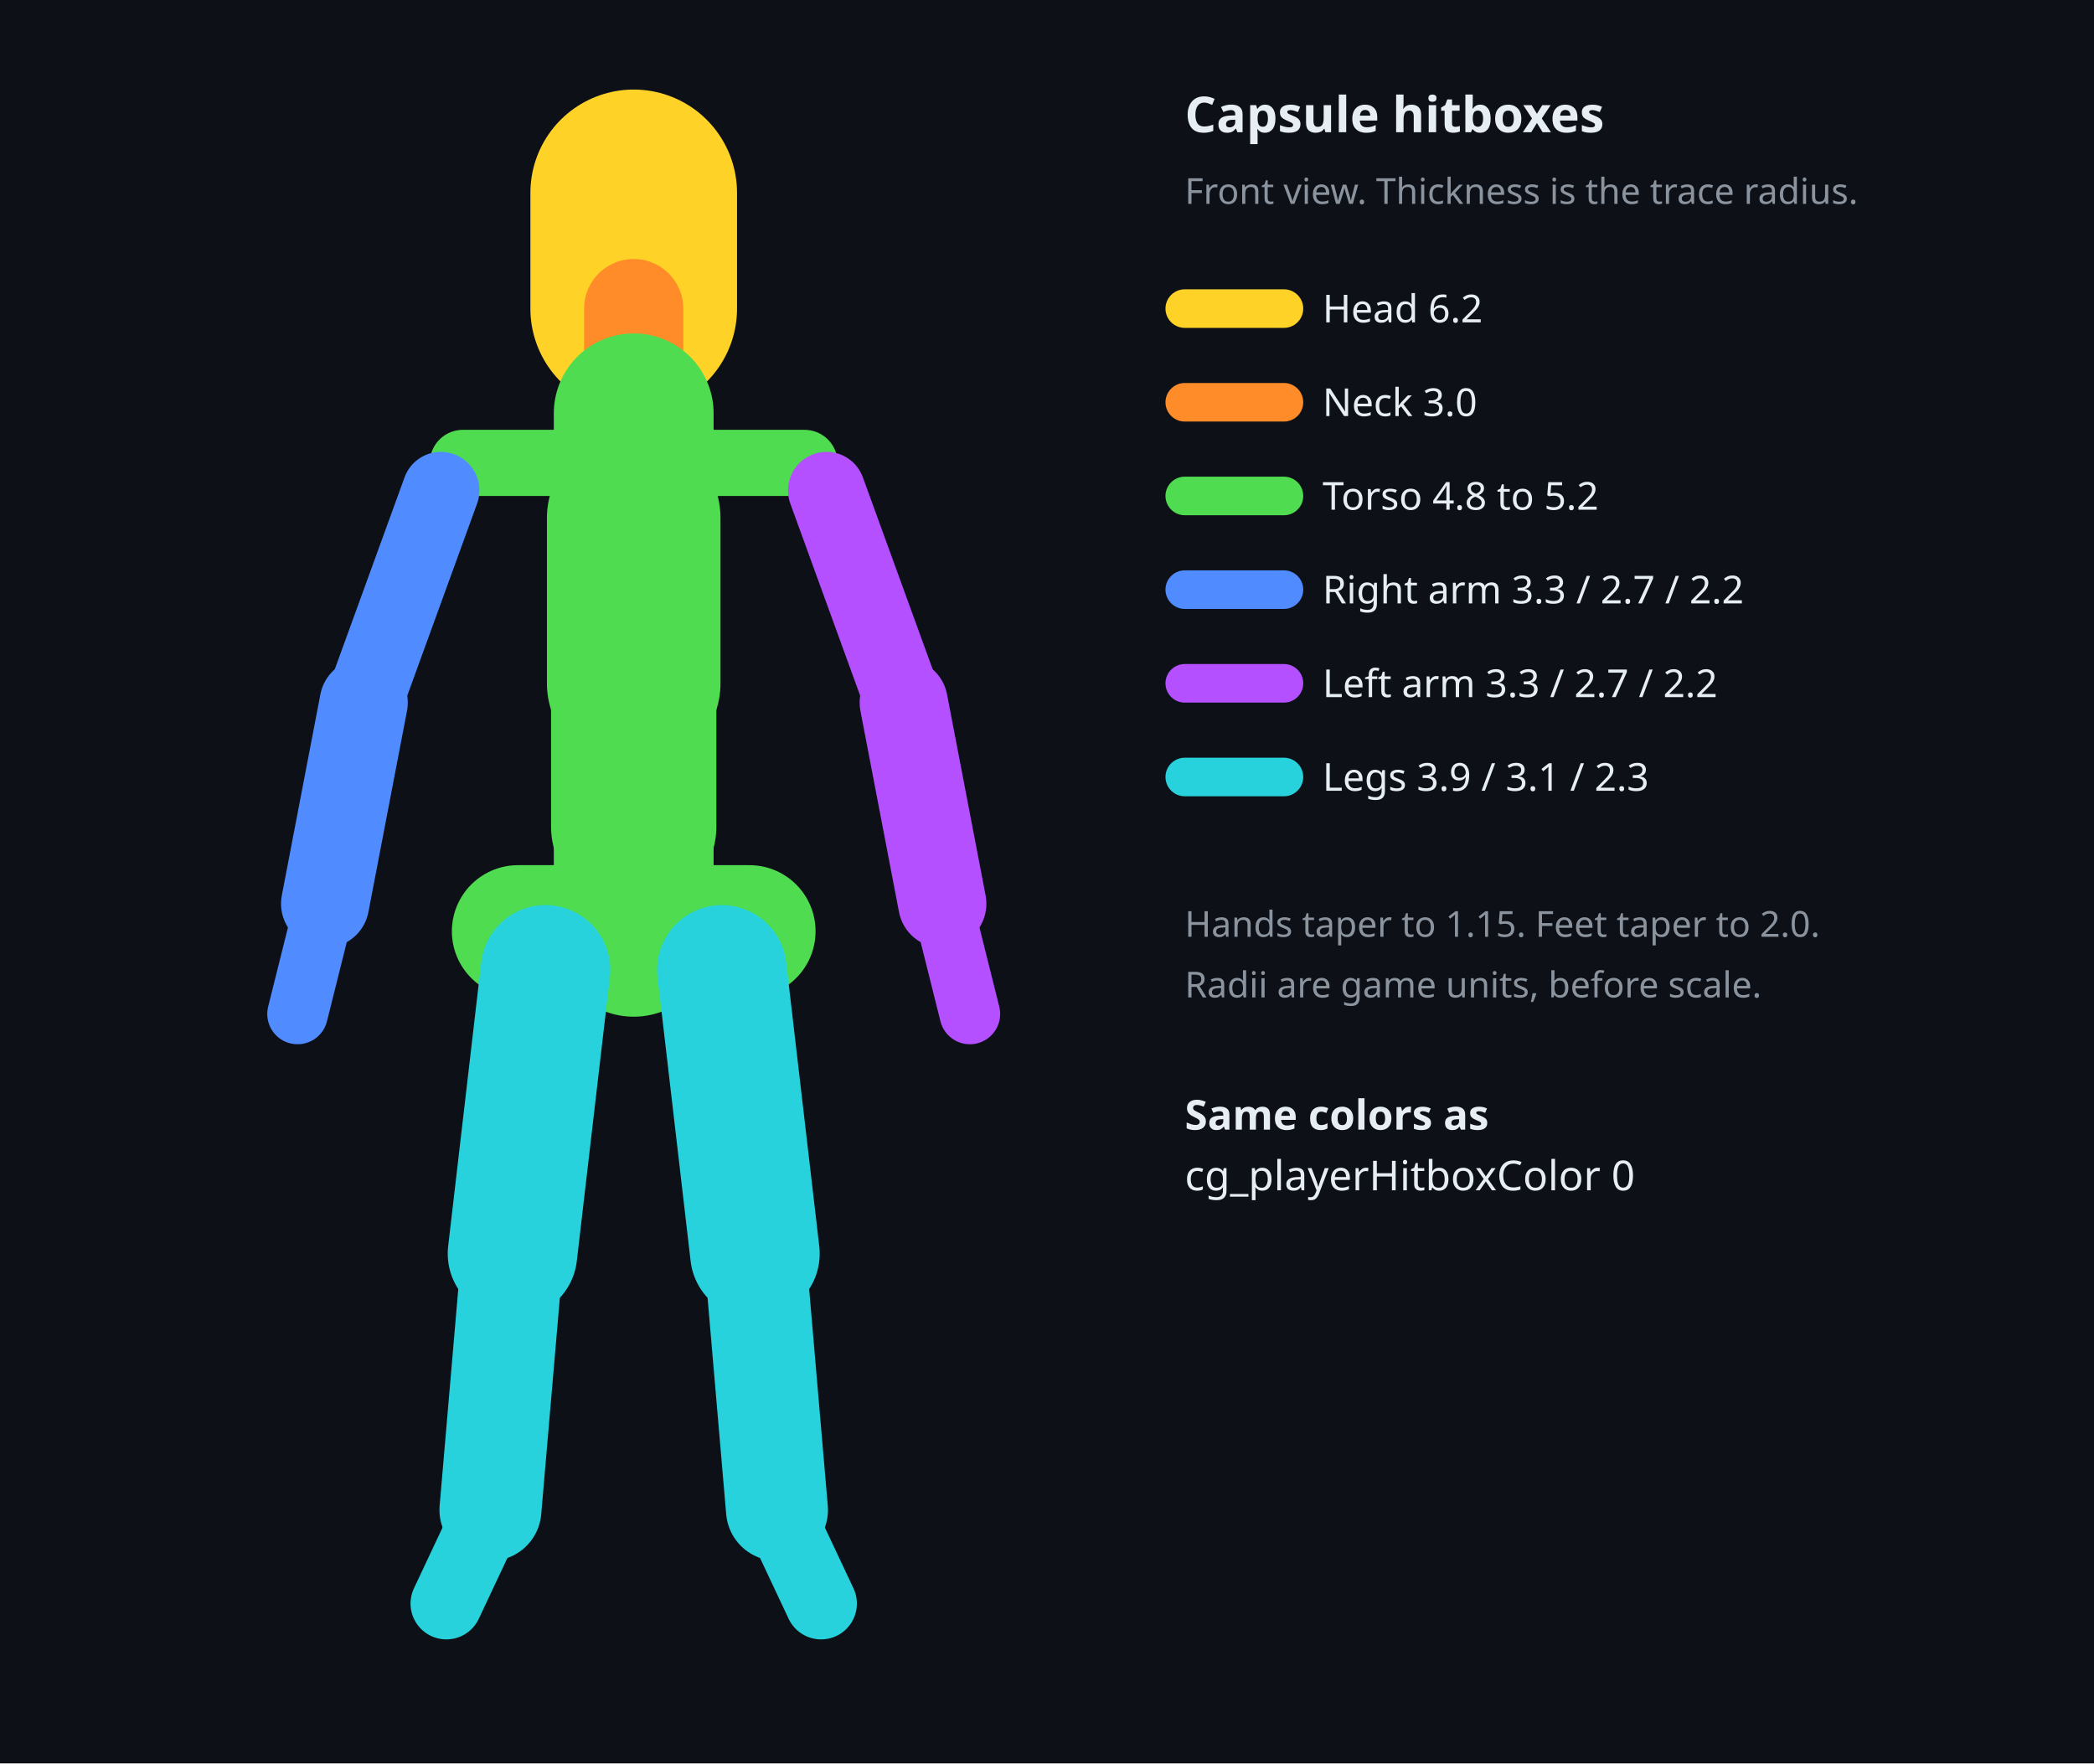
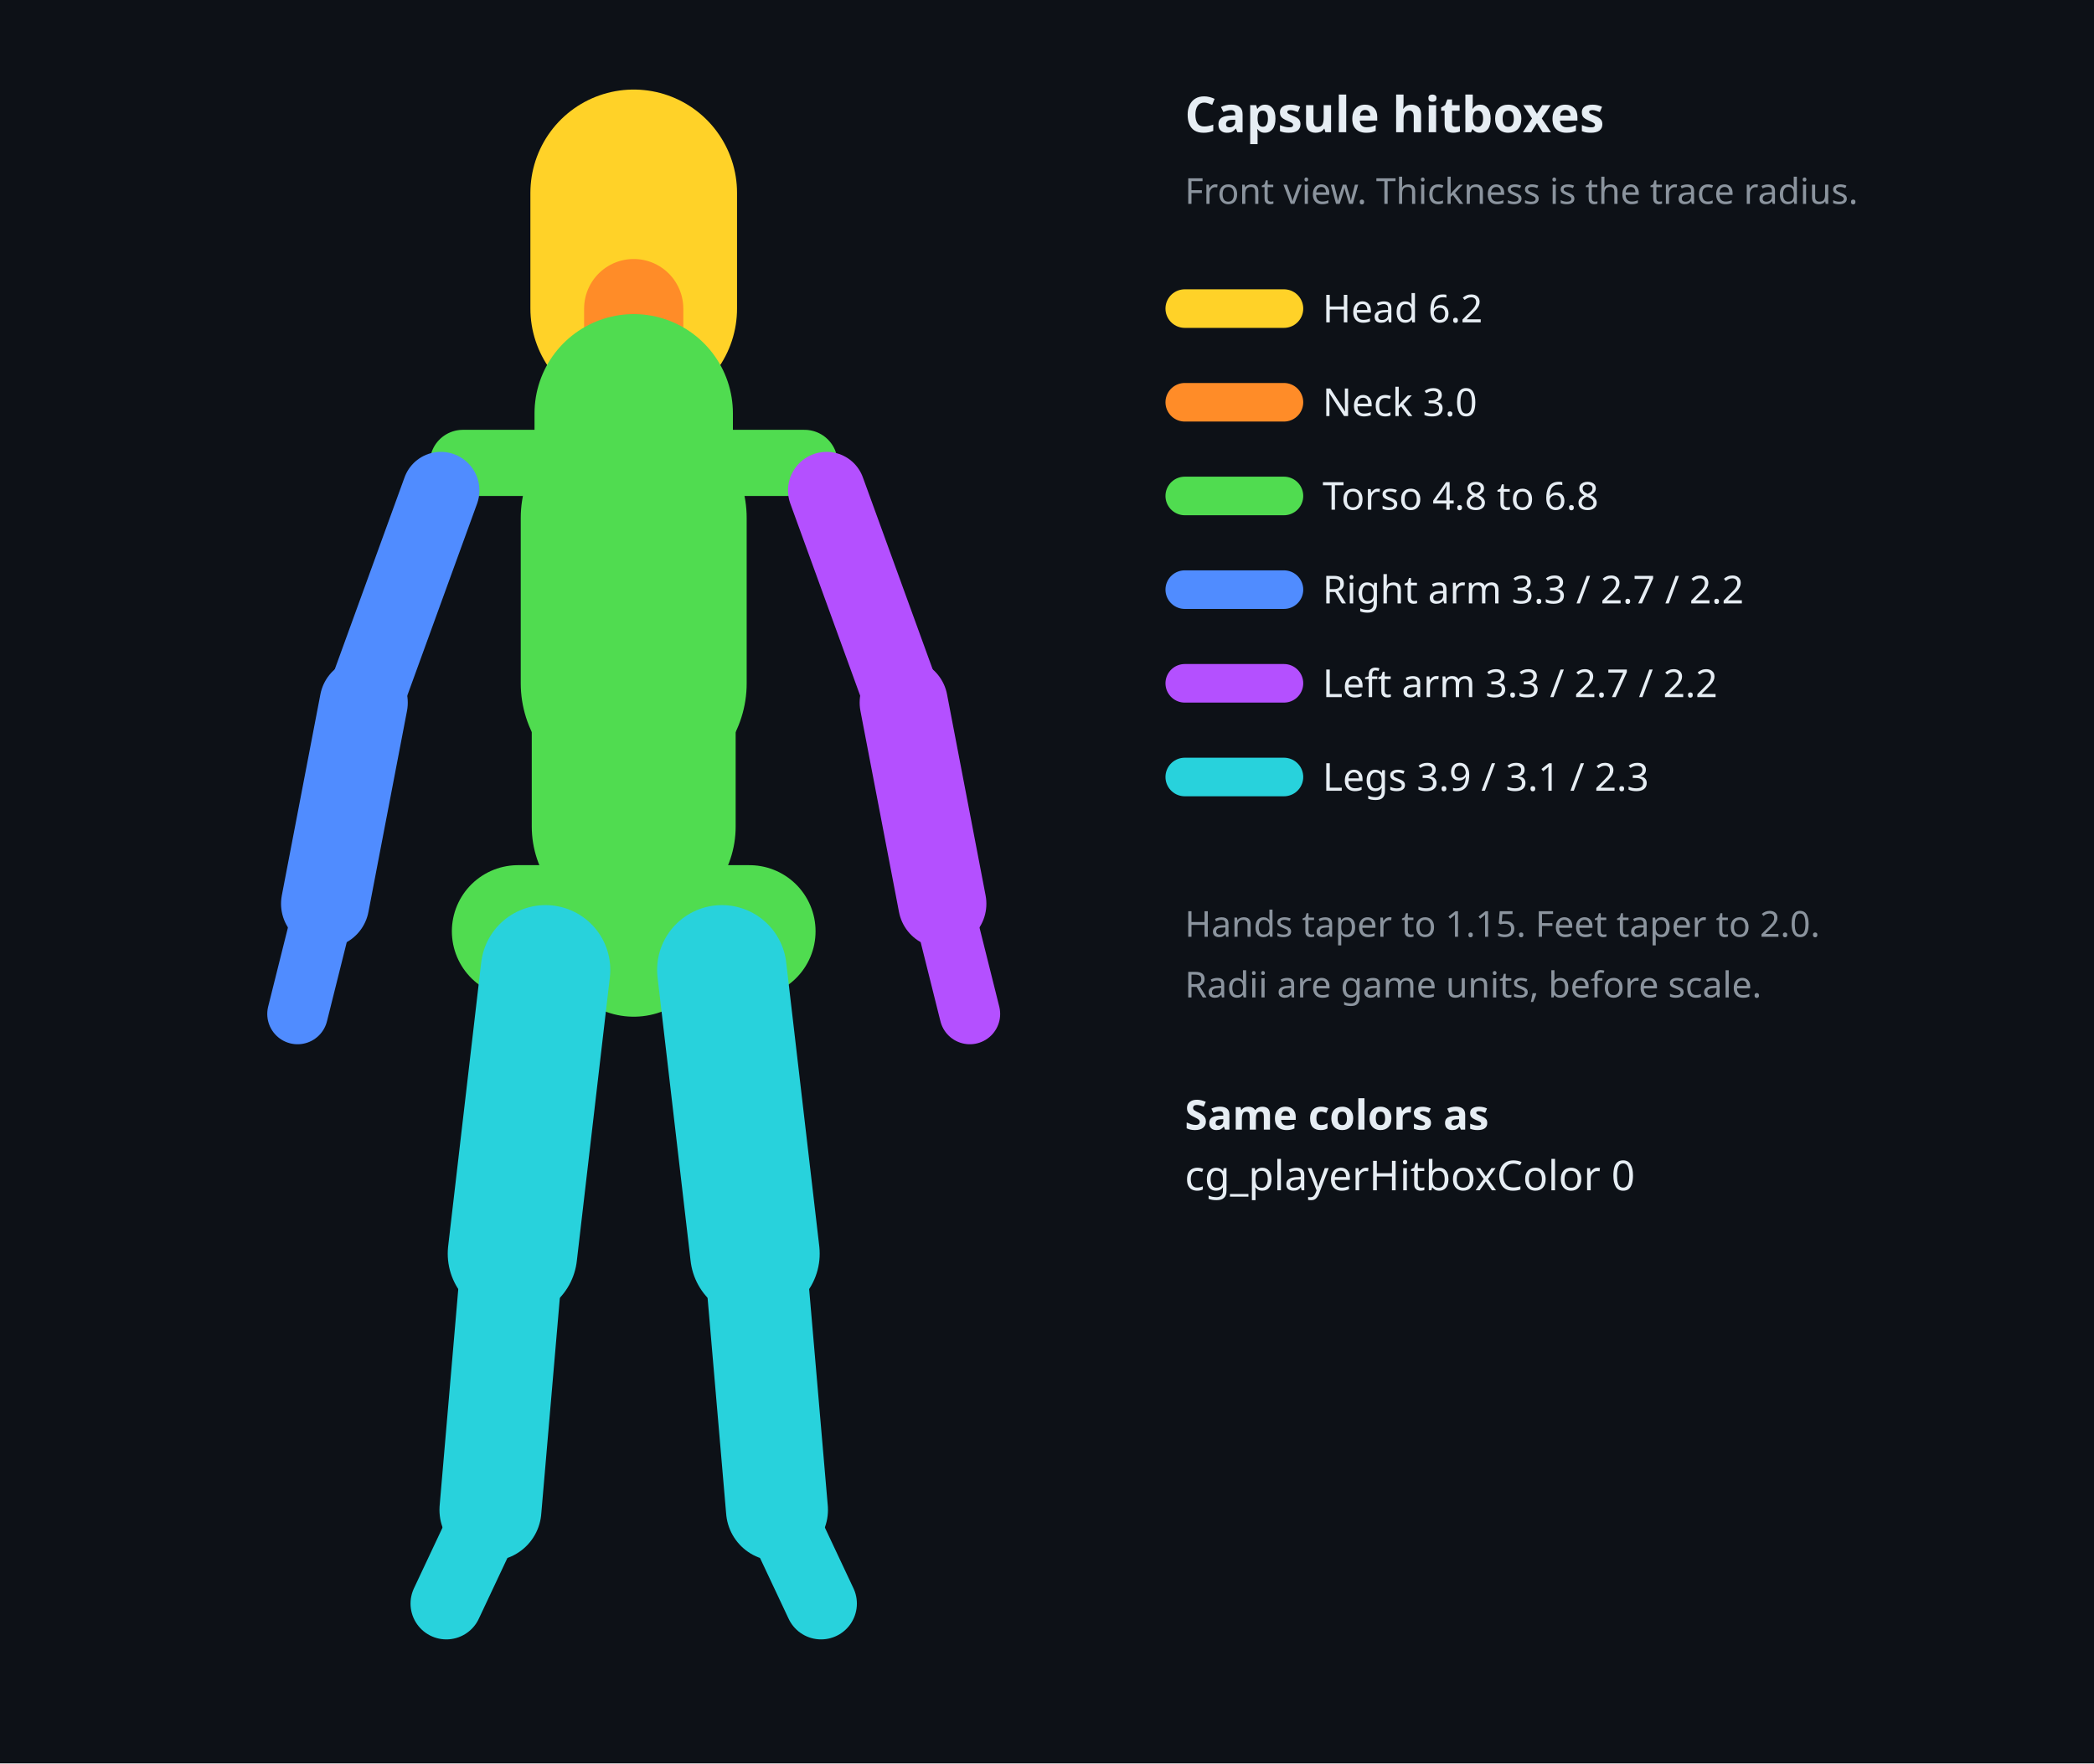
<svg xmlns="http://www.w3.org/2000/svg" width="760" height="640" viewBox="0 0 760 640">
  <rect width="760" height="640" fill="#0d1117" />
  <g fill="none" stroke-linecap="round">
    <line x1="230" y1="70" x2="230" y2="112" stroke="#ffd228" stroke-width="75" />
    <line x1="230" y1="112" x2="230" y2="142" stroke="#ff8c28" stroke-width="36" />
-     <line x1="230" y1="150" x2="230" y2="198" stroke="#50dc50" stroke-width="58" />
-     <line x1="230" y1="188" x2="230" y2="248" stroke="#50dc50" stroke-width="63" />
-     <line x1="230" y1="236" x2="230" y2="300" stroke="#50dc50" stroke-width="60" />
+     <line x1="230" y1="150" x2="230" y2="198" stroke="#50dc50" stroke-width="72" />
+     <line x1="230" y1="188" x2="230" y2="248" stroke="#50dc50" stroke-width="82" />
+     <line x1="230" y1="236" x2="230" y2="300" stroke="#50dc50" stroke-width="74" />
    <line x1="230" y1="292" x2="230" y2="340" stroke="#50dc50" stroke-width="58" />
    <line x1="168" y1="168" x2="292" y2="168" stroke="#50dc50" stroke-width="24" />
    <line x1="188" y1="338" x2="272" y2="338" stroke="#50dc50" stroke-width="48" />
    <line x1="160" y1="178" x2="132" y2="255" stroke="#508cff" stroke-width="28" />
    <line x1="132" y1="255" x2="118" y2="328" stroke="#508cff" stroke-width="32" />
    <line x1="118" y1="328" x2="108" y2="368" stroke="#508cff" stroke-width="22" />
    <line x1="300" y1="178" x2="328" y2="255" stroke="#b450ff" stroke-width="28" />
    <line x1="328" y1="255" x2="342" y2="328" stroke="#b450ff" stroke-width="32" />
    <line x1="342" y1="328" x2="352" y2="368" stroke="#b450ff" stroke-width="22" />
    <line x1="198" y1="352" x2="186" y2="455" stroke="#28d2dc" stroke-width="47" />
    <line x1="186" y1="455" x2="178" y2="548" stroke="#28d2dc" stroke-width="37" />
    <line x1="178" y1="548" x2="162" y2="582" stroke="#28d2dc" stroke-width="26" />
    <line x1="262" y1="352" x2="274" y2="455" stroke="#28d2dc" stroke-width="47" />
    <line x1="274" y1="455" x2="282" y2="548" stroke="#28d2dc" stroke-width="37" />
    <line x1="282" y1="548" x2="298" y2="582" stroke="#28d2dc" stroke-width="26" />
  </g>
  <g font-family="Segoe UI, sans-serif" font-size="15">
    <text x="430" y="48" fill="#e6edf3" font-size="18" font-weight="600">Capsule hitboxes</text>
    <text x="430" y="74" fill="#8b949e" font-size="13">Front view. Thickness is the trace radius.</text>
    <g font-size="14">
      <line x1="430" y1="112" x2="466" y2="112" stroke="#ffd228" stroke-width="14" stroke-linecap="round" />
      <text x="480" y="117" fill="#e6edf3">Head  6.2</text>
      <line x1="430" y1="146" x2="466" y2="146" stroke="#ff8c28" stroke-width="14" stroke-linecap="round" />
      <text x="480" y="151" fill="#e6edf3">Neck  3.0</text>
      <line x1="430" y1="180" x2="466" y2="180" stroke="#50dc50" stroke-width="14" stroke-linecap="round" />
-       <text x="480" y="185" fill="#e6edf3">Torso  4.8 to 5.2</text>
+       <text x="480" y="185" fill="#e6edf3">Torso  4.8 to 6.8</text>
      <line x1="430" y1="214" x2="466" y2="214" stroke="#508cff" stroke-width="14" stroke-linecap="round" />
      <text x="480" y="219" fill="#e6edf3">Right arm  3.3 / 2.7 / 2.2</text>
      <line x1="430" y1="248" x2="466" y2="248" stroke="#b450ff" stroke-width="14" stroke-linecap="round" />
      <text x="480" y="253" fill="#e6edf3">Left arm  3.3 / 2.7 / 2.2</text>
      <line x1="430" y1="282" x2="466" y2="282" stroke="#28d2dc" stroke-width="14" stroke-linecap="round" />
      <text x="480" y="287" fill="#e6edf3">Legs  3.9 / 3.1 / 2.3</text>
    </g>
    <text x="430" y="340" fill="#8b949e" font-size="13">Hands taper to 1.15. Feet taper to 2.0.</text>
    <text x="430" y="362" fill="#8b949e" font-size="13">Radii are game units, before scale.</text>
    <text x="430" y="410" fill="#e6edf3" font-size="15" font-weight="600">Same colors as</text>
    <text x="430" y="432" fill="#e6edf3" font-size="15">cg_playerHitboxColor 0</text>
  </g>
</svg>
